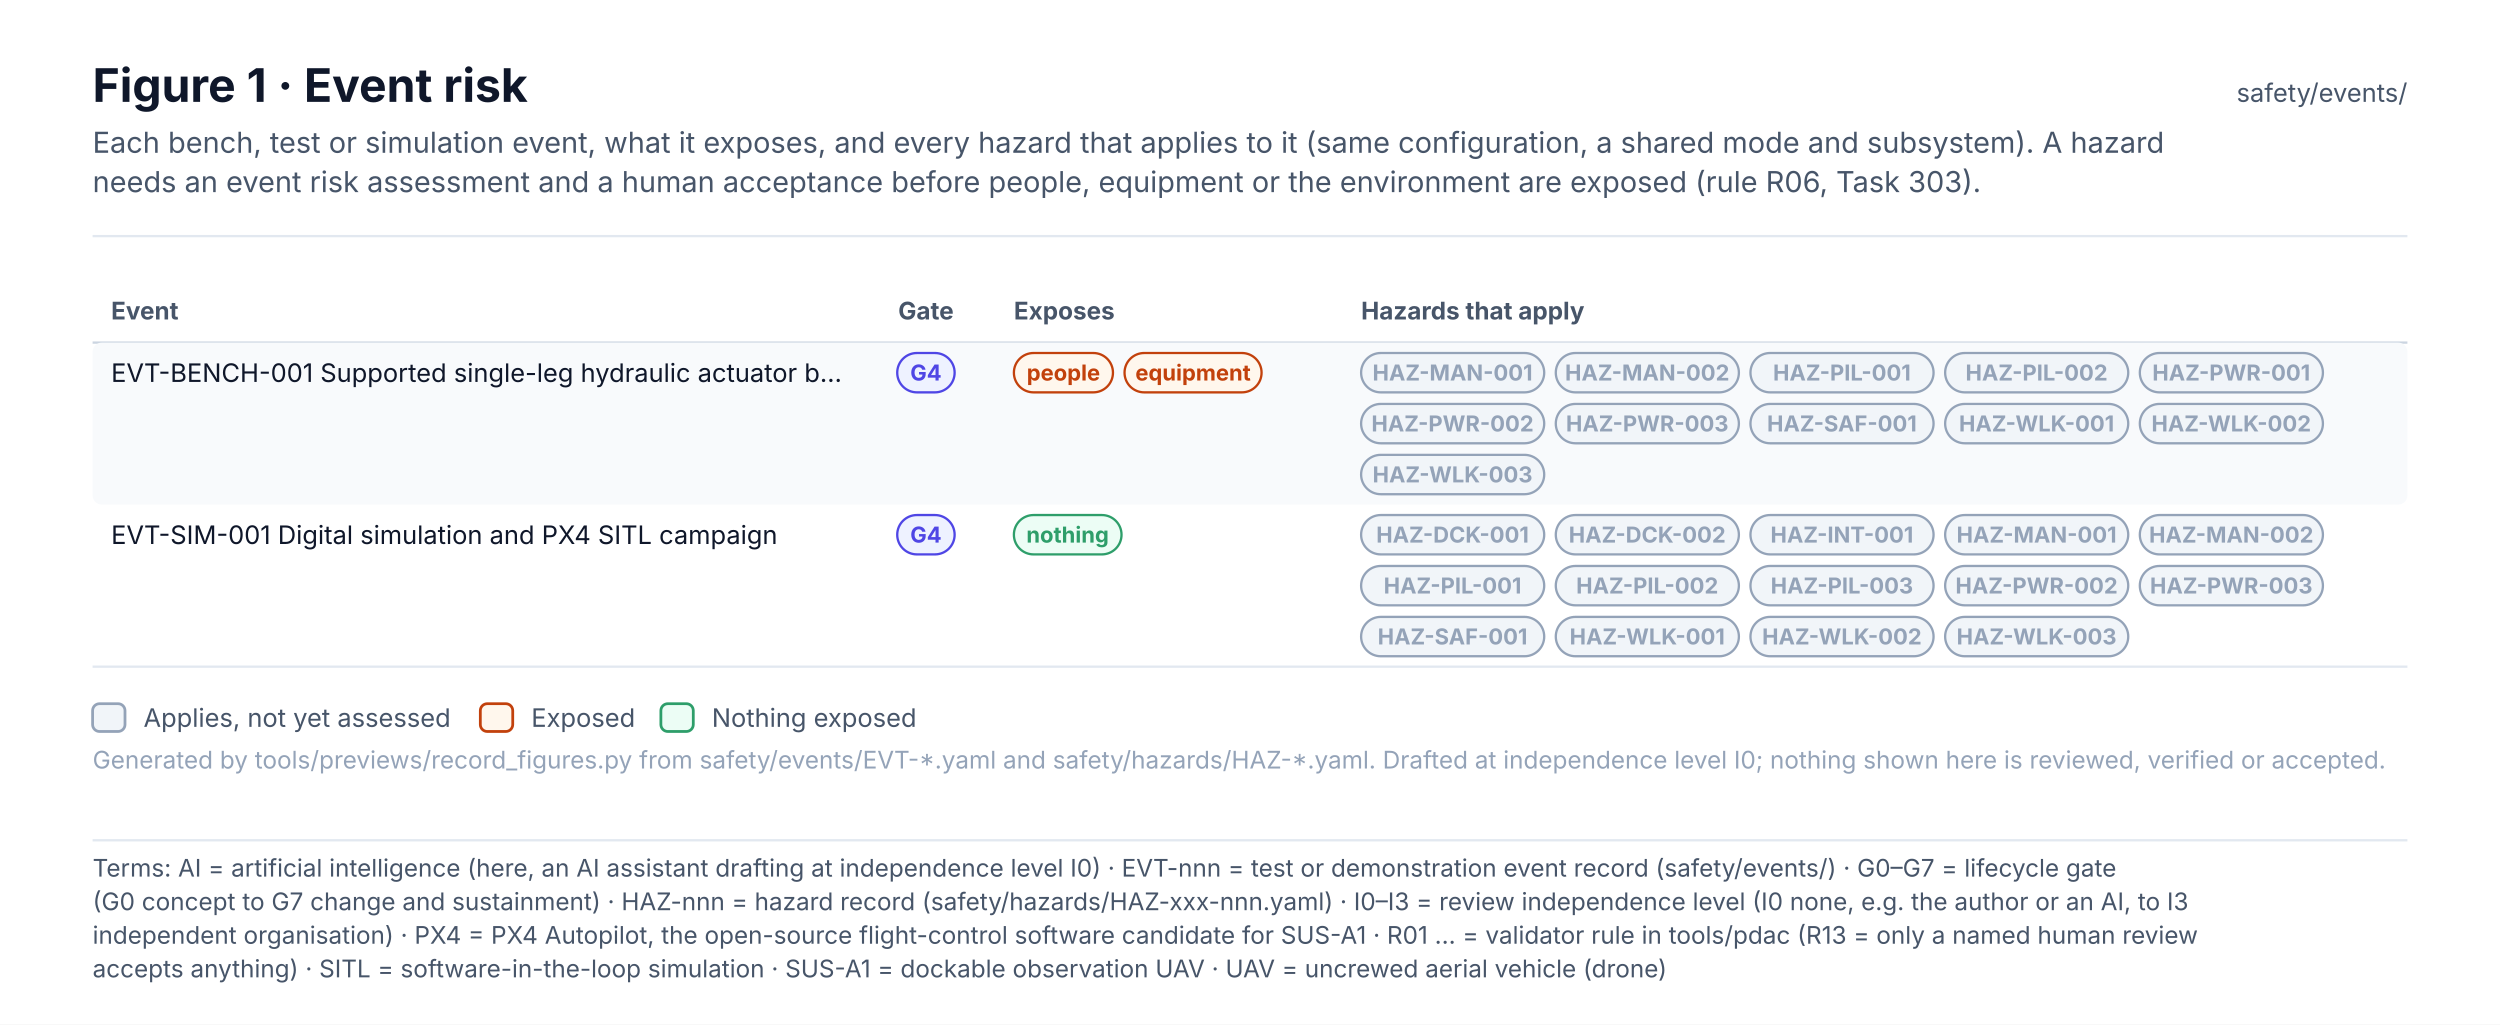
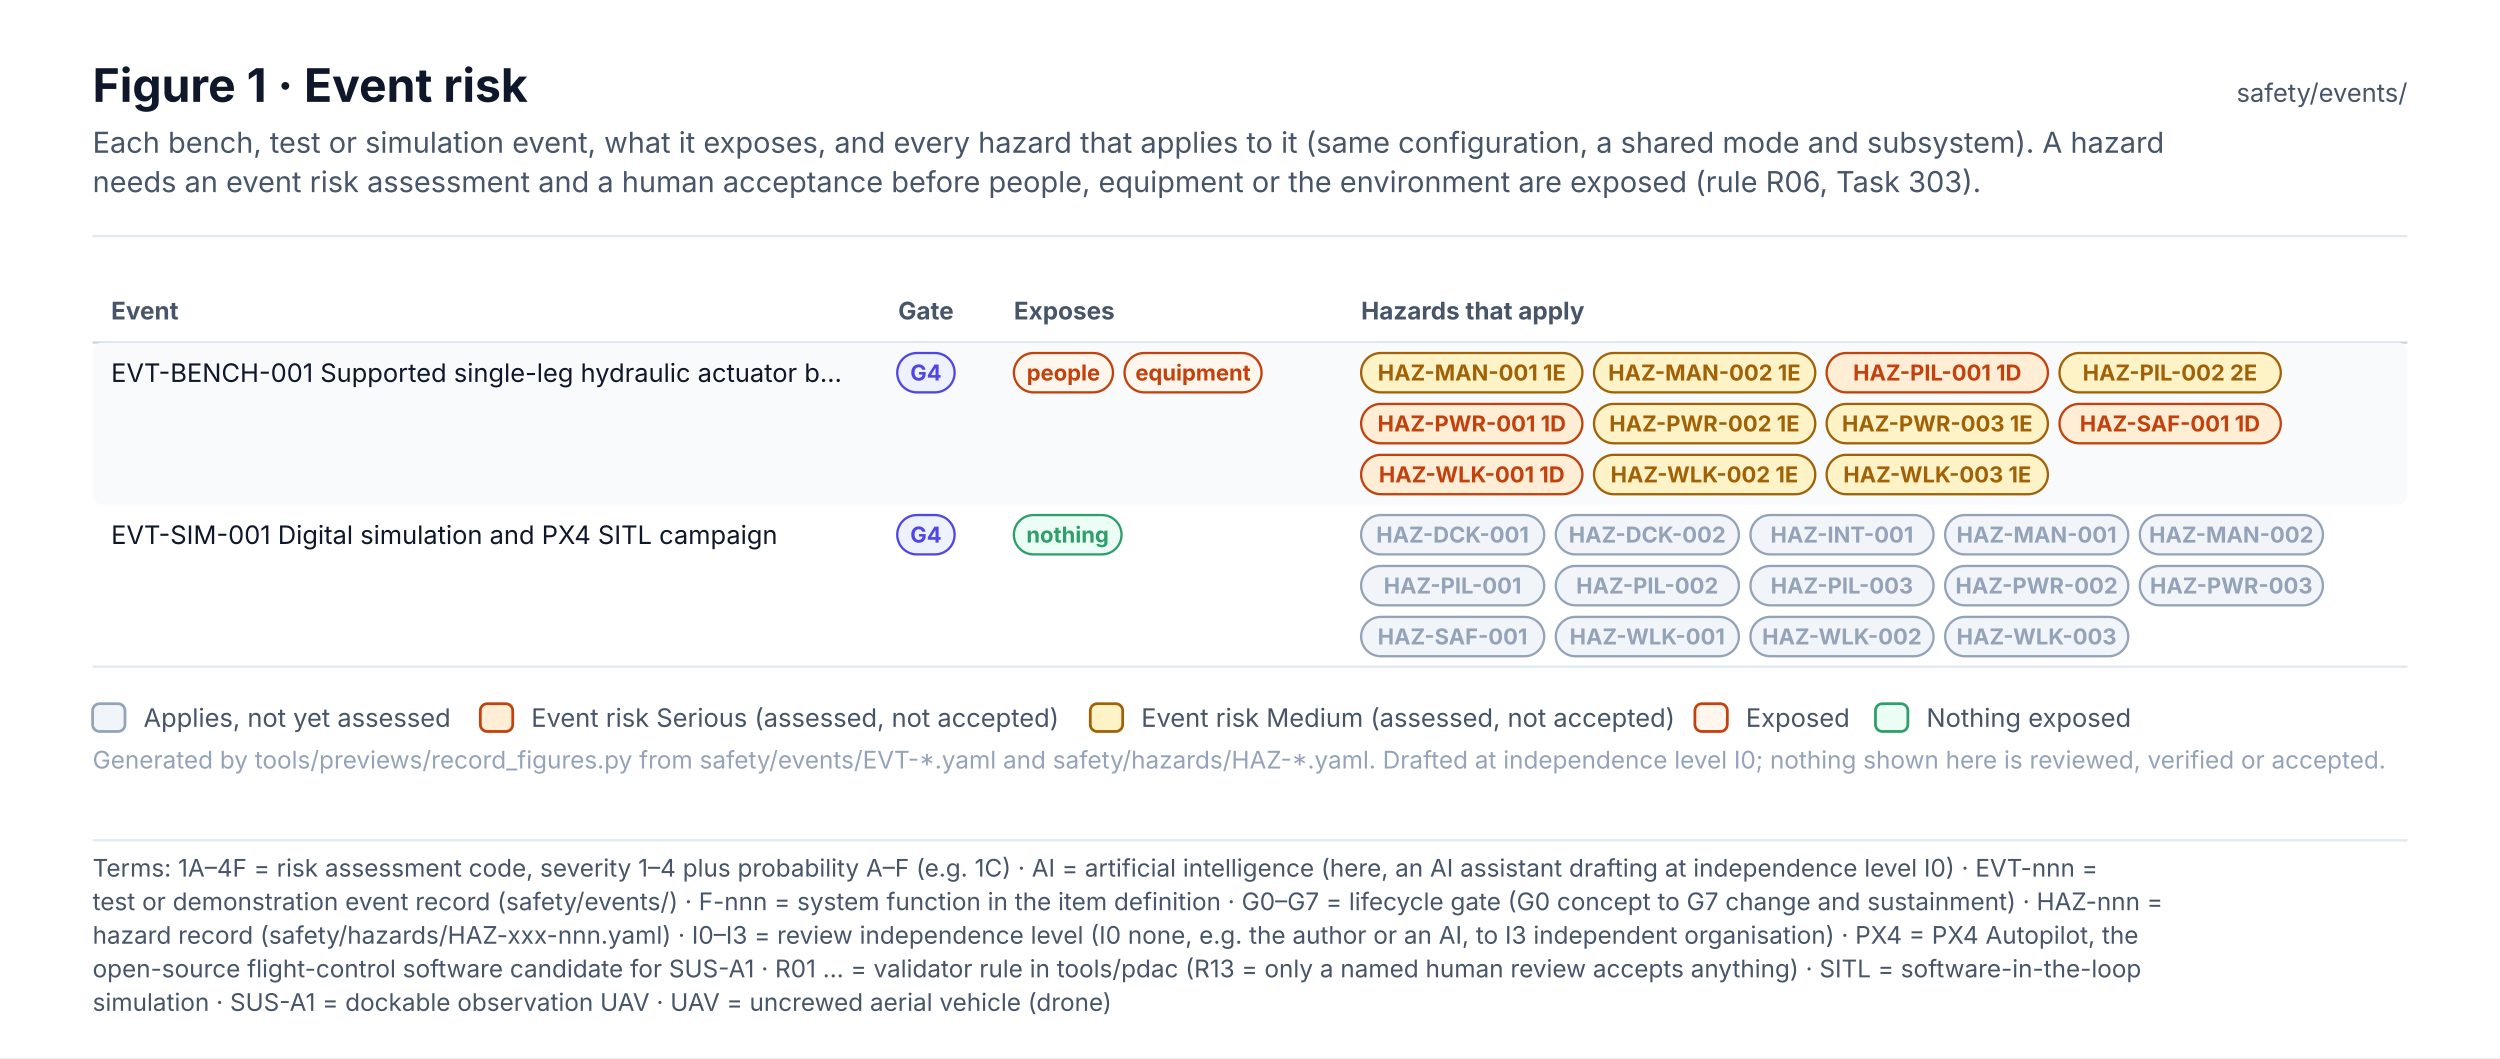
- <svg xmlns="http://www.w3.org/2000/svg" width="1080" height="442.6" viewBox="0 0 1080 442.6" font-family="Inter, 'Segoe UI', Helvetica, Arial, sans-serif" role="img">
+ <svg xmlns="http://www.w3.org/2000/svg" width="1080" height="457.1" viewBox="0 0 1080 457.1" font-family="Inter, 'Segoe UI', Helvetica, Arial, sans-serif" role="img">
  <defs>
    <pattern id="hatch" patternUnits="userSpaceOnUse" width="6" height="6" patternTransform="rotate(45)">
      <rect width="6" height="6" fill="#F1F5F9" />
      <line x1="0" y1="0" x2="0" y2="6" stroke="#E2E8F0" stroke-width="2" />
    </pattern>
    <marker id="arr-ink" viewBox="0 0 10 10" refX="9" refY="5" markerWidth="7" markerHeight="7" orient="auto-start-reverse">
      <path d="M0 0 L10 5 L0 10 z" fill="#475569" />
    </marker>
    <marker id="dia-ink" viewBox="0 0 16 10" refX="15" refY="5" markerWidth="12" markerHeight="8" orient="auto-start-reverse">
      <path d="M1 5 L8 1 L15 5 L8 9 z" fill="#475569" />
    </marker>
    <marker id="tri-ink" viewBox="0 0 12 12" refX="11" refY="6" markerWidth="10" markerHeight="10" orient="auto-start-reverse">
      <path d="M1 1 L11 6 L1 11 z" fill="#FFFFFF" stroke="#475569" stroke-width="1.2" />
    </marker>
    <marker id="arr-system" viewBox="0 0 10 10" refX="9" refY="5" markerWidth="7" markerHeight="7" orient="auto-start-reverse">
      <path d="M0 0 L10 5 L0 10 z" fill="#4F46E5" />
    </marker>
    <marker id="dia-system" viewBox="0 0 16 10" refX="15" refY="5" markerWidth="12" markerHeight="8" orient="auto-start-reverse">
      <path d="M1 5 L8 1 L15 5 L8 9 z" fill="#4F46E5" />
    </marker>
    <marker id="tri-system" viewBox="0 0 12 12" refX="11" refY="6" markerWidth="10" markerHeight="10" orient="auto-start-reverse">
      <path d="M1 1 L11 6 L1 11 z" fill="#FFFFFF" stroke="#4F46E5" stroke-width="1.2" />
    </marker>
    <marker id="arr-software" viewBox="0 0 10 10" refX="9" refY="5" markerWidth="7" markerHeight="7" orient="auto-start-reverse">
      <path d="M0 0 L10 5 L0 10 z" fill="#0F766E" />
    </marker>
    <marker id="dia-software" viewBox="0 0 16 10" refX="15" refY="5" markerWidth="12" markerHeight="8" orient="auto-start-reverse">
      <path d="M1 5 L8 1 L15 5 L8 9 z" fill="#0F766E" />
    </marker>
    <marker id="tri-software" viewBox="0 0 12 12" refX="11" refY="6" markerWidth="10" markerHeight="10" orient="auto-start-reverse">
      <path d="M1 1 L11 6 L1 11 z" fill="#FFFFFF" stroke="#0F766E" stroke-width="1.2" />
    </marker>
    <marker id="arr-safety" viewBox="0 0 10 10" refX="9" refY="5" markerWidth="7" markerHeight="7" orient="auto-start-reverse">
      <path d="M0 0 L10 5 L0 10 z" fill="#C2410C" />
    </marker>
    <marker id="dia-safety" viewBox="0 0 16 10" refX="15" refY="5" markerWidth="12" markerHeight="8" orient="auto-start-reverse">
      <path d="M1 5 L8 1 L15 5 L8 9 z" fill="#C2410C" />
    </marker>
    <marker id="tri-safety" viewBox="0 0 12 12" refX="11" refY="6" markerWidth="10" markerHeight="10" orient="auto-start-reverse">
      <path d="M1 1 L11 6 L1 11 z" fill="#FFFFFF" stroke="#C2410C" stroke-width="1.2" />
    </marker>
    <marker id="arr-interface" viewBox="0 0 10 10" refX="9" refY="5" markerWidth="7" markerHeight="7" orient="auto-start-reverse">
      <path d="M0 0 L10 5 L0 10 z" fill="#7C3AED" />
    </marker>
    <marker id="dia-interface" viewBox="0 0 16 10" refX="15" refY="5" markerWidth="12" markerHeight="8" orient="auto-start-reverse">
      <path d="M1 5 L8 1 L15 5 L8 9 z" fill="#7C3AED" />
    </marker>
    <marker id="tri-interface" viewBox="0 0 12 12" refX="11" refY="6" markerWidth="10" markerHeight="10" orient="auto-start-reverse">
      <path d="M1 1 L11 6 L1 11 z" fill="#FFFFFF" stroke="#7C3AED" stroke-width="1.2" />
    </marker>
    <marker id="arr-external" viewBox="0 0 10 10" refX="9" refY="5" markerWidth="7" markerHeight="7" orient="auto-start-reverse">
      <path d="M0 0 L10 5 L0 10 z" fill="#64748B" />
    </marker>
    <marker id="dia-external" viewBox="0 0 16 10" refX="15" refY="5" markerWidth="12" markerHeight="8" orient="auto-start-reverse">
      <path d="M1 5 L8 1 L15 5 L8 9 z" fill="#64748B" />
    </marker>
    <marker id="tri-external" viewBox="0 0 12 12" refX="11" refY="6" markerWidth="10" markerHeight="10" orient="auto-start-reverse">
      <path d="M1 1 L11 6 L1 11 z" fill="#FFFFFF" stroke="#64748B" stroke-width="1.2" />
    </marker>
    <marker id="arr-work" viewBox="0 0 10 10" refX="9" refY="5" markerWidth="7" markerHeight="7" orient="auto-start-reverse">
      <path d="M0 0 L10 5 L0 10 z" fill="#475569" />
    </marker>
    <marker id="dia-work" viewBox="0 0 16 10" refX="15" refY="5" markerWidth="12" markerHeight="8" orient="auto-start-reverse">
      <path d="M1 5 L8 1 L15 5 L8 9 z" fill="#475569" />
    </marker>
    <marker id="tri-work" viewBox="0 0 12 12" refX="11" refY="6" markerWidth="10" markerHeight="10" orient="auto-start-reverse">
      <path d="M1 1 L11 6 L1 11 z" fill="#FFFFFF" stroke="#475569" stroke-width="1.2" />
    </marker>
    <marker id="arr-muted" viewBox="0 0 10 10" refX="9" refY="5" markerWidth="7" markerHeight="7" orient="auto-start-reverse">
      <path d="M0 0 L10 5 L0 10 z" fill="#94A3B8" />
    </marker>
    <marker id="dia-muted" viewBox="0 0 16 10" refX="15" refY="5" markerWidth="12" markerHeight="8" orient="auto-start-reverse">
      <path d="M1 5 L8 1 L15 5 L8 9 z" fill="#94A3B8" />
    </marker>
    <marker id="tri-muted" viewBox="0 0 12 12" refX="11" refY="6" markerWidth="10" markerHeight="10" orient="auto-start-reverse">
      <path d="M1 1 L11 6 L1 11 z" fill="#FFFFFF" stroke="#94A3B8" stroke-width="1.2" />
    </marker>
    <marker id="arr-current" viewBox="0 0 10 10" refX="9" refY="5" markerWidth="7" markerHeight="7" orient="auto-start-reverse">
      <path d="M0 0 L10 5 L0 10 z" fill="#0F172A" />
    </marker>
    <marker id="dia-current" viewBox="0 0 16 10" refX="15" refY="5" markerWidth="12" markerHeight="8" orient="auto-start-reverse">
      <path d="M1 5 L8 1 L15 5 L8 9 z" fill="#0F172A" />
    </marker>
    <marker id="tri-current" viewBox="0 0 12 12" refX="11" refY="6" markerWidth="10" markerHeight="10" orient="auto-start-reverse">
      <path d="M1 1 L11 6 L1 11 z" fill="#FFFFFF" stroke="#0F172A" stroke-width="1.2" />
    </marker>
    <marker id="arr-ok" viewBox="0 0 10 10" refX="9" refY="5" markerWidth="7" markerHeight="7" orient="auto-start-reverse">
      <path d="M0 0 L10 5 L0 10 z" fill="#2E9E6A" />
    </marker>
    <marker id="dia-ok" viewBox="0 0 16 10" refX="15" refY="5" markerWidth="12" markerHeight="8" orient="auto-start-reverse">
      <path d="M1 5 L8 1 L15 5 L8 9 z" fill="#2E9E6A" />
    </marker>
    <marker id="tri-ok" viewBox="0 0 12 12" refX="11" refY="6" markerWidth="10" markerHeight="10" orient="auto-start-reverse">
      <path d="M1 1 L11 6 L1 11 z" fill="#FFFFFF" stroke="#2E9E6A" stroke-width="1.2" />
    </marker>
    <marker id="arr-amber" viewBox="0 0 10 10" refX="9" refY="5" markerWidth="7" markerHeight="7" orient="auto-start-reverse">
      <path d="M0 0 L10 5 L0 10 z" fill="#D97706" />
    </marker>
    <marker id="dia-amber" viewBox="0 0 16 10" refX="15" refY="5" markerWidth="12" markerHeight="8" orient="auto-start-reverse">
      <path d="M1 5 L8 1 L15 5 L8 9 z" fill="#D97706" />
    </marker>
    <marker id="tri-amber" viewBox="0 0 12 12" refX="11" refY="6" markerWidth="10" markerHeight="10" orient="auto-start-reverse">
      <path d="M1 1 L11 6 L1 11 z" fill="#FFFFFF" stroke="#D97706" stroke-width="1.2" />
    </marker>
    <marker id="arr-red" viewBox="0 0 10 10" refX="9" refY="5" markerWidth="7" markerHeight="7" orient="auto-start-reverse">
      <path d="M0 0 L10 5 L0 10 z" fill="#D2553F" />
    </marker>
    <marker id="dia-red" viewBox="0 0 16 10" refX="15" refY="5" markerWidth="12" markerHeight="8" orient="auto-start-reverse">
      <path d="M1 5 L8 1 L15 5 L8 9 z" fill="#D2553F" />
    </marker>
    <marker id="tri-red" viewBox="0 0 12 12" refX="11" refY="6" markerWidth="10" markerHeight="10" orient="auto-start-reverse">
      <path d="M1 1 L11 6 L1 11 z" fill="#FFFFFF" stroke="#D2553F" stroke-width="1.2" />
    </marker>
  </defs>
  <rect x="0" y="0" width="1080" height="359" rx="0" fill="#FFFFFF" stroke="none" stroke-width="0" />
  <text x="40" y="44" font-size="20" fill="#0F172A" font-weight="700">Figure 1 · Event risk</text>
  <text x="40" y="66" font-size="12.5" fill="#475569">Each bench, test or simulation event, what it exposes, and every hazard that applies to it (same configuration, a shared mode and subsystem). A hazard</text>
  <text x="40" y="83" font-size="12.5" fill="#475569">needs an event risk assessment and a human acceptance before people, equipment or the environment are exposed (rule R06, Task 303).</text>
  <text x="1040" y="44" font-size="11" fill="#475569" text-anchor="end">safety/events/</text>
  <line x1="40" y1="102" x2="1040" y2="102" stroke="#E2E8F0" stroke-width="1" />
  <g transform="translate(0 124)">
    <text x="48" y="14" font-size="10.5" fill="#475569" font-weight="700">Event</text>
    <text x="400" y="14" font-size="10.5" fill="#475569" font-weight="700" text-anchor="middle">Gate</text>
    <text x="438" y="14" font-size="10.5" fill="#475569" font-weight="700">Exposes</text>
    <text x="588" y="14" font-size="10.5" fill="#475569" font-weight="700">Hazards that apply</text>
    <line x1="40" y1="24" x2="1040" y2="24" stroke="#CBD5E1" stroke-width="1" />
    <rect x="40" y="24" width="1000" height="70" rx="4" fill="#F8FAFC" stroke="none" stroke-width="0" />
    <text x="48" y="41" font-size="11" fill="#0F172A">EVT-BENCH-001  Supported single-leg hydraulic actuator b…</text>
    <rect x="387.6" y="28.5" width="24.8" height="17" rx="8.5" fill="#EEF2FF" stroke="#4F46E5" stroke-width="1" />
    <text x="400" y="40.4" font-size="9.5" fill="#4F46E5" font-weight="700" text-anchor="middle">G4</text>
    <rect x="438" y="28.5" width="42.8" height="17" rx="8.5" fill="#FFF7ED" stroke="#C2410C" stroke-width="1" />
    <text x="459.4" y="40.4" font-size="9.5" fill="#C2410C" font-weight="700" text-anchor="middle">people</text>
    <rect x="485.8" y="28.5" width="59.2" height="17" rx="8.5" fill="#FFF7ED" stroke="#C2410C" stroke-width="1" />
    <text x="515.4" y="40.4" font-size="9.5" fill="#C2410C" font-weight="700" text-anchor="middle">equipment</text>
-     <rect x="588" y="28.5" width="79.1" height="17" rx="8.5" fill="#F1F5F9" stroke="#94A3B8" stroke-width="1" />
-     <text x="627.5" y="40.4" font-size="9.5" fill="#94A3B8" font-weight="700" text-anchor="middle">HAZ-MAN-001</text>
-     <rect x="672.1" y="28.5" width="79.1" height="17" rx="8.5" fill="#F1F5F9" stroke="#94A3B8" stroke-width="1" />
-     <text x="711.6" y="40.4" font-size="9.5" fill="#94A3B8" font-weight="700" text-anchor="middle">HAZ-MAN-002</text>
-     <rect x="756.2" y="28.5" width="79.1" height="17" rx="8.5" fill="#F1F5F9" stroke="#94A3B8" stroke-width="1" />
-     <text x="795.7" y="40.4" font-size="9.5" fill="#94A3B8" font-weight="700" text-anchor="middle">HAZ-PIL-001</text>
-     <rect x="840.3" y="28.5" width="79.1" height="17" rx="8.5" fill="#F1F5F9" stroke="#94A3B8" stroke-width="1" />
-     <text x="879.8" y="40.4" font-size="9.5" fill="#94A3B8" font-weight="700" text-anchor="middle">HAZ-PIL-002</text>
-     <rect x="924.4" y="28.5" width="79.1" height="17" rx="8.5" fill="#F1F5F9" stroke="#94A3B8" stroke-width="1" />
-     <text x="963.9" y="40.4" font-size="9.5" fill="#94A3B8" font-weight="700" text-anchor="middle">HAZ-PWR-001</text>
-     <rect x="588" y="50.5" width="79.1" height="17" rx="8.5" fill="#F1F5F9" stroke="#94A3B8" stroke-width="1" />
-     <text x="627.5" y="62.4" font-size="9.5" fill="#94A3B8" font-weight="700" text-anchor="middle">HAZ-PWR-002</text>
-     <rect x="672.1" y="50.5" width="79.1" height="17" rx="8.5" fill="#F1F5F9" stroke="#94A3B8" stroke-width="1" />
-     <text x="711.6" y="62.4" font-size="9.5" fill="#94A3B8" font-weight="700" text-anchor="middle">HAZ-PWR-003</text>
-     <rect x="756.2" y="50.5" width="79.1" height="17" rx="8.5" fill="#F1F5F9" stroke="#94A3B8" stroke-width="1" />
-     <text x="795.7" y="62.4" font-size="9.5" fill="#94A3B8" font-weight="700" text-anchor="middle">HAZ-SAF-001</text>
-     <rect x="840.3" y="50.5" width="79.1" height="17" rx="8.5" fill="#F1F5F9" stroke="#94A3B8" stroke-width="1" />
-     <text x="879.8" y="62.4" font-size="9.5" fill="#94A3B8" font-weight="700" text-anchor="middle">HAZ-WLK-001</text>
-     <rect x="924.4" y="50.5" width="79.1" height="17" rx="8.5" fill="#F1F5F9" stroke="#94A3B8" stroke-width="1" />
-     <text x="963.9" y="62.4" font-size="9.5" fill="#94A3B8" font-weight="700" text-anchor="middle">HAZ-WLK-002</text>
-     <rect x="588" y="72.5" width="79.1" height="17" rx="8.5" fill="#F1F5F9" stroke="#94A3B8" stroke-width="1" />
-     <text x="627.5" y="84.4" font-size="9.5" fill="#94A3B8" font-weight="700" text-anchor="middle">HAZ-WLK-003</text>
+     <rect x="588" y="28.5" width="95.6" height="17" rx="8.5" fill="#FEF3C7" stroke="#A16207" stroke-width="1" />
+     <text x="635.8" y="40.4" font-size="9.5" fill="#A16207" font-weight="700" text-anchor="middle">HAZ-MAN-001 1E</text>
+     <rect x="688.6" y="28.5" width="95.6" height="17" rx="8.5" fill="#FEF3C7" stroke="#A16207" stroke-width="1" />
+     <text x="736.3" y="40.4" font-size="9.5" fill="#A16207" font-weight="700" text-anchor="middle">HAZ-MAN-002 1E</text>
+     <rect x="789.1" y="28.5" width="95.6" height="17" rx="8.5" fill="#FFEDD5" stroke="#C2410C" stroke-width="1" />
+     <text x="836.9" y="40.4" font-size="9.5" fill="#C2410C" font-weight="700" text-anchor="middle">HAZ-PIL-001 1D</text>
+     <rect x="889.7" y="28.5" width="95.6" height="17" rx="8.5" fill="#FEF3C7" stroke="#A16207" stroke-width="1" />
+     <text x="937.4" y="40.4" font-size="9.5" fill="#A16207" font-weight="700" text-anchor="middle">HAZ-PIL-002 2E</text>
+     <rect x="588" y="50.5" width="95.6" height="17" rx="8.5" fill="#FFEDD5" stroke="#C2410C" stroke-width="1" />
+     <text x="635.8" y="62.4" font-size="9.5" fill="#C2410C" font-weight="700" text-anchor="middle">HAZ-PWR-001 1D</text>
+     <rect x="688.6" y="50.5" width="95.6" height="17" rx="8.5" fill="#FEF3C7" stroke="#A16207" stroke-width="1" />
+     <text x="736.3" y="62.4" font-size="9.5" fill="#A16207" font-weight="700" text-anchor="middle">HAZ-PWR-002 1E</text>
+     <rect x="789.1" y="50.5" width="95.6" height="17" rx="8.5" fill="#FEF3C7" stroke="#A16207" stroke-width="1" />
+     <text x="836.9" y="62.4" font-size="9.5" fill="#A16207" font-weight="700" text-anchor="middle">HAZ-PWR-003 1E</text>
+     <rect x="889.7" y="50.5" width="95.6" height="17" rx="8.5" fill="#FFEDD5" stroke="#C2410C" stroke-width="1" />
+     <text x="937.4" y="62.4" font-size="9.5" fill="#C2410C" font-weight="700" text-anchor="middle">HAZ-SAF-001 1D</text>
+     <rect x="588" y="72.5" width="95.6" height="17" rx="8.5" fill="#FFEDD5" stroke="#C2410C" stroke-width="1" />
+     <text x="635.8" y="84.4" font-size="9.5" fill="#C2410C" font-weight="700" text-anchor="middle">HAZ-WLK-001 1D</text>
+     <rect x="688.6" y="72.5" width="95.6" height="17" rx="8.5" fill="#FEF3C7" stroke="#A16207" stroke-width="1" />
+     <text x="736.3" y="84.4" font-size="9.5" fill="#A16207" font-weight="700" text-anchor="middle">HAZ-WLK-002 1E</text>
+     <rect x="789.1" y="72.5" width="95.6" height="17" rx="8.5" fill="#FEF3C7" stroke="#A16207" stroke-width="1" />
+     <text x="836.9" y="84.4" font-size="9.5" fill="#A16207" font-weight="700" text-anchor="middle">HAZ-WLK-003 1E</text>
    <text x="48" y="111" font-size="11" fill="#0F172A">EVT-SIM-001  Digital simulation and PX4 SITL campaign</text>
    <rect x="387.6" y="98.5" width="24.8" height="17" rx="8.5" fill="#EEF2FF" stroke="#4F46E5" stroke-width="1" />
    <text x="400" y="110.4" font-size="9.5" fill="#4F46E5" font-weight="700" text-anchor="middle">G4</text>
    <rect x="438" y="98.5" width="46.5" height="17" rx="8.5" fill="#ECFDF5" stroke="#2E9E6A" stroke-width="1" />
    <text x="461.2" y="110.4" font-size="9.5" fill="#2E9E6A" font-weight="700" text-anchor="middle">nothing</text>
    <rect x="588" y="98.5" width="79.1" height="17" rx="8.5" fill="#F1F5F9" stroke="#94A3B8" stroke-width="1" />
    <text x="627.5" y="110.4" font-size="9.5" fill="#94A3B8" font-weight="700" text-anchor="middle">HAZ-DCK-001</text>
    <rect x="672.1" y="98.5" width="79.1" height="17" rx="8.5" fill="#F1F5F9" stroke="#94A3B8" stroke-width="1" />
    <text x="711.6" y="110.4" font-size="9.5" fill="#94A3B8" font-weight="700" text-anchor="middle">HAZ-DCK-002</text>
    <rect x="756.2" y="98.5" width="79.1" height="17" rx="8.5" fill="#F1F5F9" stroke="#94A3B8" stroke-width="1" />
    <text x="795.7" y="110.4" font-size="9.5" fill="#94A3B8" font-weight="700" text-anchor="middle">HAZ-INT-001</text>
    <rect x="840.3" y="98.5" width="79.1" height="17" rx="8.5" fill="#F1F5F9" stroke="#94A3B8" stroke-width="1" />
    <text x="879.8" y="110.4" font-size="9.5" fill="#94A3B8" font-weight="700" text-anchor="middle">HAZ-MAN-001</text>
    <rect x="924.4" y="98.5" width="79.1" height="17" rx="8.5" fill="#F1F5F9" stroke="#94A3B8" stroke-width="1" />
    <text x="963.9" y="110.4" font-size="9.5" fill="#94A3B8" font-weight="700" text-anchor="middle">HAZ-MAN-002</text>
    <rect x="588" y="120.5" width="79.1" height="17" rx="8.5" fill="#F1F5F9" stroke="#94A3B8" stroke-width="1" />
    <text x="627.5" y="132.4" font-size="9.5" fill="#94A3B8" font-weight="700" text-anchor="middle">HAZ-PIL-001</text>
    <rect x="672.1" y="120.5" width="79.1" height="17" rx="8.5" fill="#F1F5F9" stroke="#94A3B8" stroke-width="1" />
    <text x="711.6" y="132.4" font-size="9.5" fill="#94A3B8" font-weight="700" text-anchor="middle">HAZ-PIL-002</text>
    <rect x="756.2" y="120.5" width="79.1" height="17" rx="8.5" fill="#F1F5F9" stroke="#94A3B8" stroke-width="1" />
    <text x="795.7" y="132.4" font-size="9.5" fill="#94A3B8" font-weight="700" text-anchor="middle">HAZ-PIL-003</text>
    <rect x="840.3" y="120.5" width="79.1" height="17" rx="8.5" fill="#F1F5F9" stroke="#94A3B8" stroke-width="1" />
    <text x="879.8" y="132.4" font-size="9.5" fill="#94A3B8" font-weight="700" text-anchor="middle">HAZ-PWR-002</text>
    <rect x="924.4" y="120.5" width="79.1" height="17" rx="8.5" fill="#F1F5F9" stroke="#94A3B8" stroke-width="1" />
    <text x="963.9" y="132.4" font-size="9.5" fill="#94A3B8" font-weight="700" text-anchor="middle">HAZ-PWR-003</text>
    <rect x="588" y="142.5" width="79.1" height="17" rx="8.5" fill="#F1F5F9" stroke="#94A3B8" stroke-width="1" />
    <text x="627.5" y="154.4" font-size="9.5" fill="#94A3B8" font-weight="700" text-anchor="middle">HAZ-SAF-001</text>
    <rect x="672.1" y="142.5" width="79.1" height="17" rx="8.5" fill="#F1F5F9" stroke="#94A3B8" stroke-width="1" />
    <text x="711.6" y="154.4" font-size="9.5" fill="#94A3B8" font-weight="700" text-anchor="middle">HAZ-WLK-001</text>
    <rect x="756.2" y="142.5" width="79.1" height="17" rx="8.5" fill="#F1F5F9" stroke="#94A3B8" stroke-width="1" />
    <text x="795.7" y="154.4" font-size="9.5" fill="#94A3B8" font-weight="700" text-anchor="middle">HAZ-WLK-002</text>
    <rect x="840.3" y="142.5" width="79.1" height="17" rx="8.5" fill="#F1F5F9" stroke="#94A3B8" stroke-width="1" />
    <text x="879.8" y="154.4" font-size="9.5" fill="#94A3B8" font-weight="700" text-anchor="middle">HAZ-WLK-003</text>
    <line x1="40" y1="164" x2="1040" y2="164" stroke="#E2E8F0" stroke-width="1" />
  </g>
  <rect x="40" y="304" width="14" height="12" rx="3" fill="#F1F5F9" stroke="#94A3B8" stroke-width="1.2" />
  <text x="62" y="314" font-size="11" fill="#475569">Applies, not yet assessed</text>
-   <rect x="207.5" y="304" width="14" height="12" rx="3" fill="#FFF7ED" stroke="#C2410C" stroke-width="1.2" />
-   <text x="229.5" y="314" font-size="11" fill="#475569">Exposed</text>
-   <rect x="285.5" y="304" width="14" height="12" rx="3" fill="#ECFDF5" stroke="#2E9E6A" stroke-width="1.2" />
-   <text x="307.5" y="314" font-size="11" fill="#475569">Nothing exposed</text>
+   <rect x="207.5" y="304" width="14" height="12" rx="3" fill="#FFEDD5" stroke="#C2410C" stroke-width="1.2" />
+   <text x="229.5" y="314" font-size="11" fill="#475569">Event risk Serious (assessed, not accepted)</text>
+   <rect x="471" y="304" width="14" height="12" rx="3" fill="#FEF3C7" stroke="#A16207" stroke-width="1.2" />
+   <text x="493" y="314" font-size="11" fill="#475569">Event risk Medium (assessed, not accepted)</text>
+   <rect x="732.2" y="304" width="14" height="12" rx="3" fill="#FFF7ED" stroke="#C2410C" stroke-width="1.2" />
+   <text x="754.2" y="314" font-size="11" fill="#475569">Exposed</text>
+   <rect x="810.2" y="304" width="14" height="12" rx="3" fill="#ECFDF5" stroke="#2E9E6A" stroke-width="1.2" />
+   <text x="832.2" y="314" font-size="11" fill="#475569">Nothing exposed</text>
  <text x="40" y="332" font-size="10.5" fill="#94A3B8">Generated by tools/previews/record_figures.py from safety/events/EVT-*.yaml and safety/hazards/HAZ-*.yaml. Drafted at independence level I0; nothing shown here is reviewed, verified or accepted.</text>
  <g class="terms" data-base-h="359">
-     <rect x="0" y="359" width="1080" height="83.6" fill="#FFFFFF" />
+     <rect x="0" y="359" width="1080" height="98.1" fill="#FFFFFF" />
    <line x1="40" y1="363" x2="1040" y2="363" stroke="#E2E8F0" stroke-width="1" />
-     <text x="40" y="378.7" font-size="10.5" fill="#475569" font-family="Inter, 'Segoe UI', Helvetica, Arial, sans-serif">Terms: AI = artificial intelligence (here, an AI assistant drafting at independence level I0) · EVT-nnn = test or demonstration event record (safety/events/) · G0–G7 = lifecycle gate</text>
-     <text x="40" y="393.2" font-size="10.5" fill="#475569" font-family="Inter, 'Segoe UI', Helvetica, Arial, sans-serif">(G0 concept to G7 change and sustainment) · HAZ-nnn = hazard record (safety/hazards/HAZ-xxx-nnn.yaml) · I0–I3 = review independence level (I0 none, e.g. the author or an AI, to I3</text>
-     <text x="40" y="407.7" font-size="10.5" fill="#475569" font-family="Inter, 'Segoe UI', Helvetica, Arial, sans-serif">independent organisation) · PX4 = PX4 Autopilot, the open-source flight-control software candidate for SUS-A1 · R01 … = validator rule in tools/pdac (R13 = only a named human review</text>
-     <text x="40" y="422.2" font-size="10.5" fill="#475569" font-family="Inter, 'Segoe UI', Helvetica, Arial, sans-serif">accepts anything) · SITL = software-in-the-loop simulation · SUS-A1 = dockable observation UAV · UAV = uncrewed aerial vehicle (drone)</text>
+     <text x="40" y="378.7" font-size="10.5" fill="#475569" font-family="Inter, 'Segoe UI', Helvetica, Arial, sans-serif">Terms: 1A–4F = risk assessment code, severity 1–4 plus probability A–F (e.g. 1C) · AI = artificial intelligence (here, an AI assistant drafting at independence level I0) · EVT-nnn =</text>
+     <text x="40" y="393.2" font-size="10.5" fill="#475569" font-family="Inter, 'Segoe UI', Helvetica, Arial, sans-serif">test or demonstration event record (safety/events/) · F-nnn = system function in the item definition · G0–G7 = lifecycle gate (G0 concept to G7 change and sustainment) · HAZ-nnn =</text>
+     <text x="40" y="407.7" font-size="10.5" fill="#475569" font-family="Inter, 'Segoe UI', Helvetica, Arial, sans-serif">hazard record (safety/hazards/HAZ-xxx-nnn.yaml) · I0–I3 = review independence level (I0 none, e.g. the author or an AI, to I3 independent organisation) · PX4 = PX4 Autopilot, the</text>
+     <text x="40" y="422.2" font-size="10.5" fill="#475569" font-family="Inter, 'Segoe UI', Helvetica, Arial, sans-serif">open-source flight-control software candidate for SUS-A1 · R01 … = validator rule in tools/pdac (R13 = only a named human review accepts anything) · SITL = software-in-the-loop</text>
+     <text x="40" y="436.7" font-size="10.5" fill="#475569" font-family="Inter, 'Segoe UI', Helvetica, Arial, sans-serif">simulation · SUS-A1 = dockable observation UAV · UAV = uncrewed aerial vehicle (drone)</text>
  </g>
</svg>
